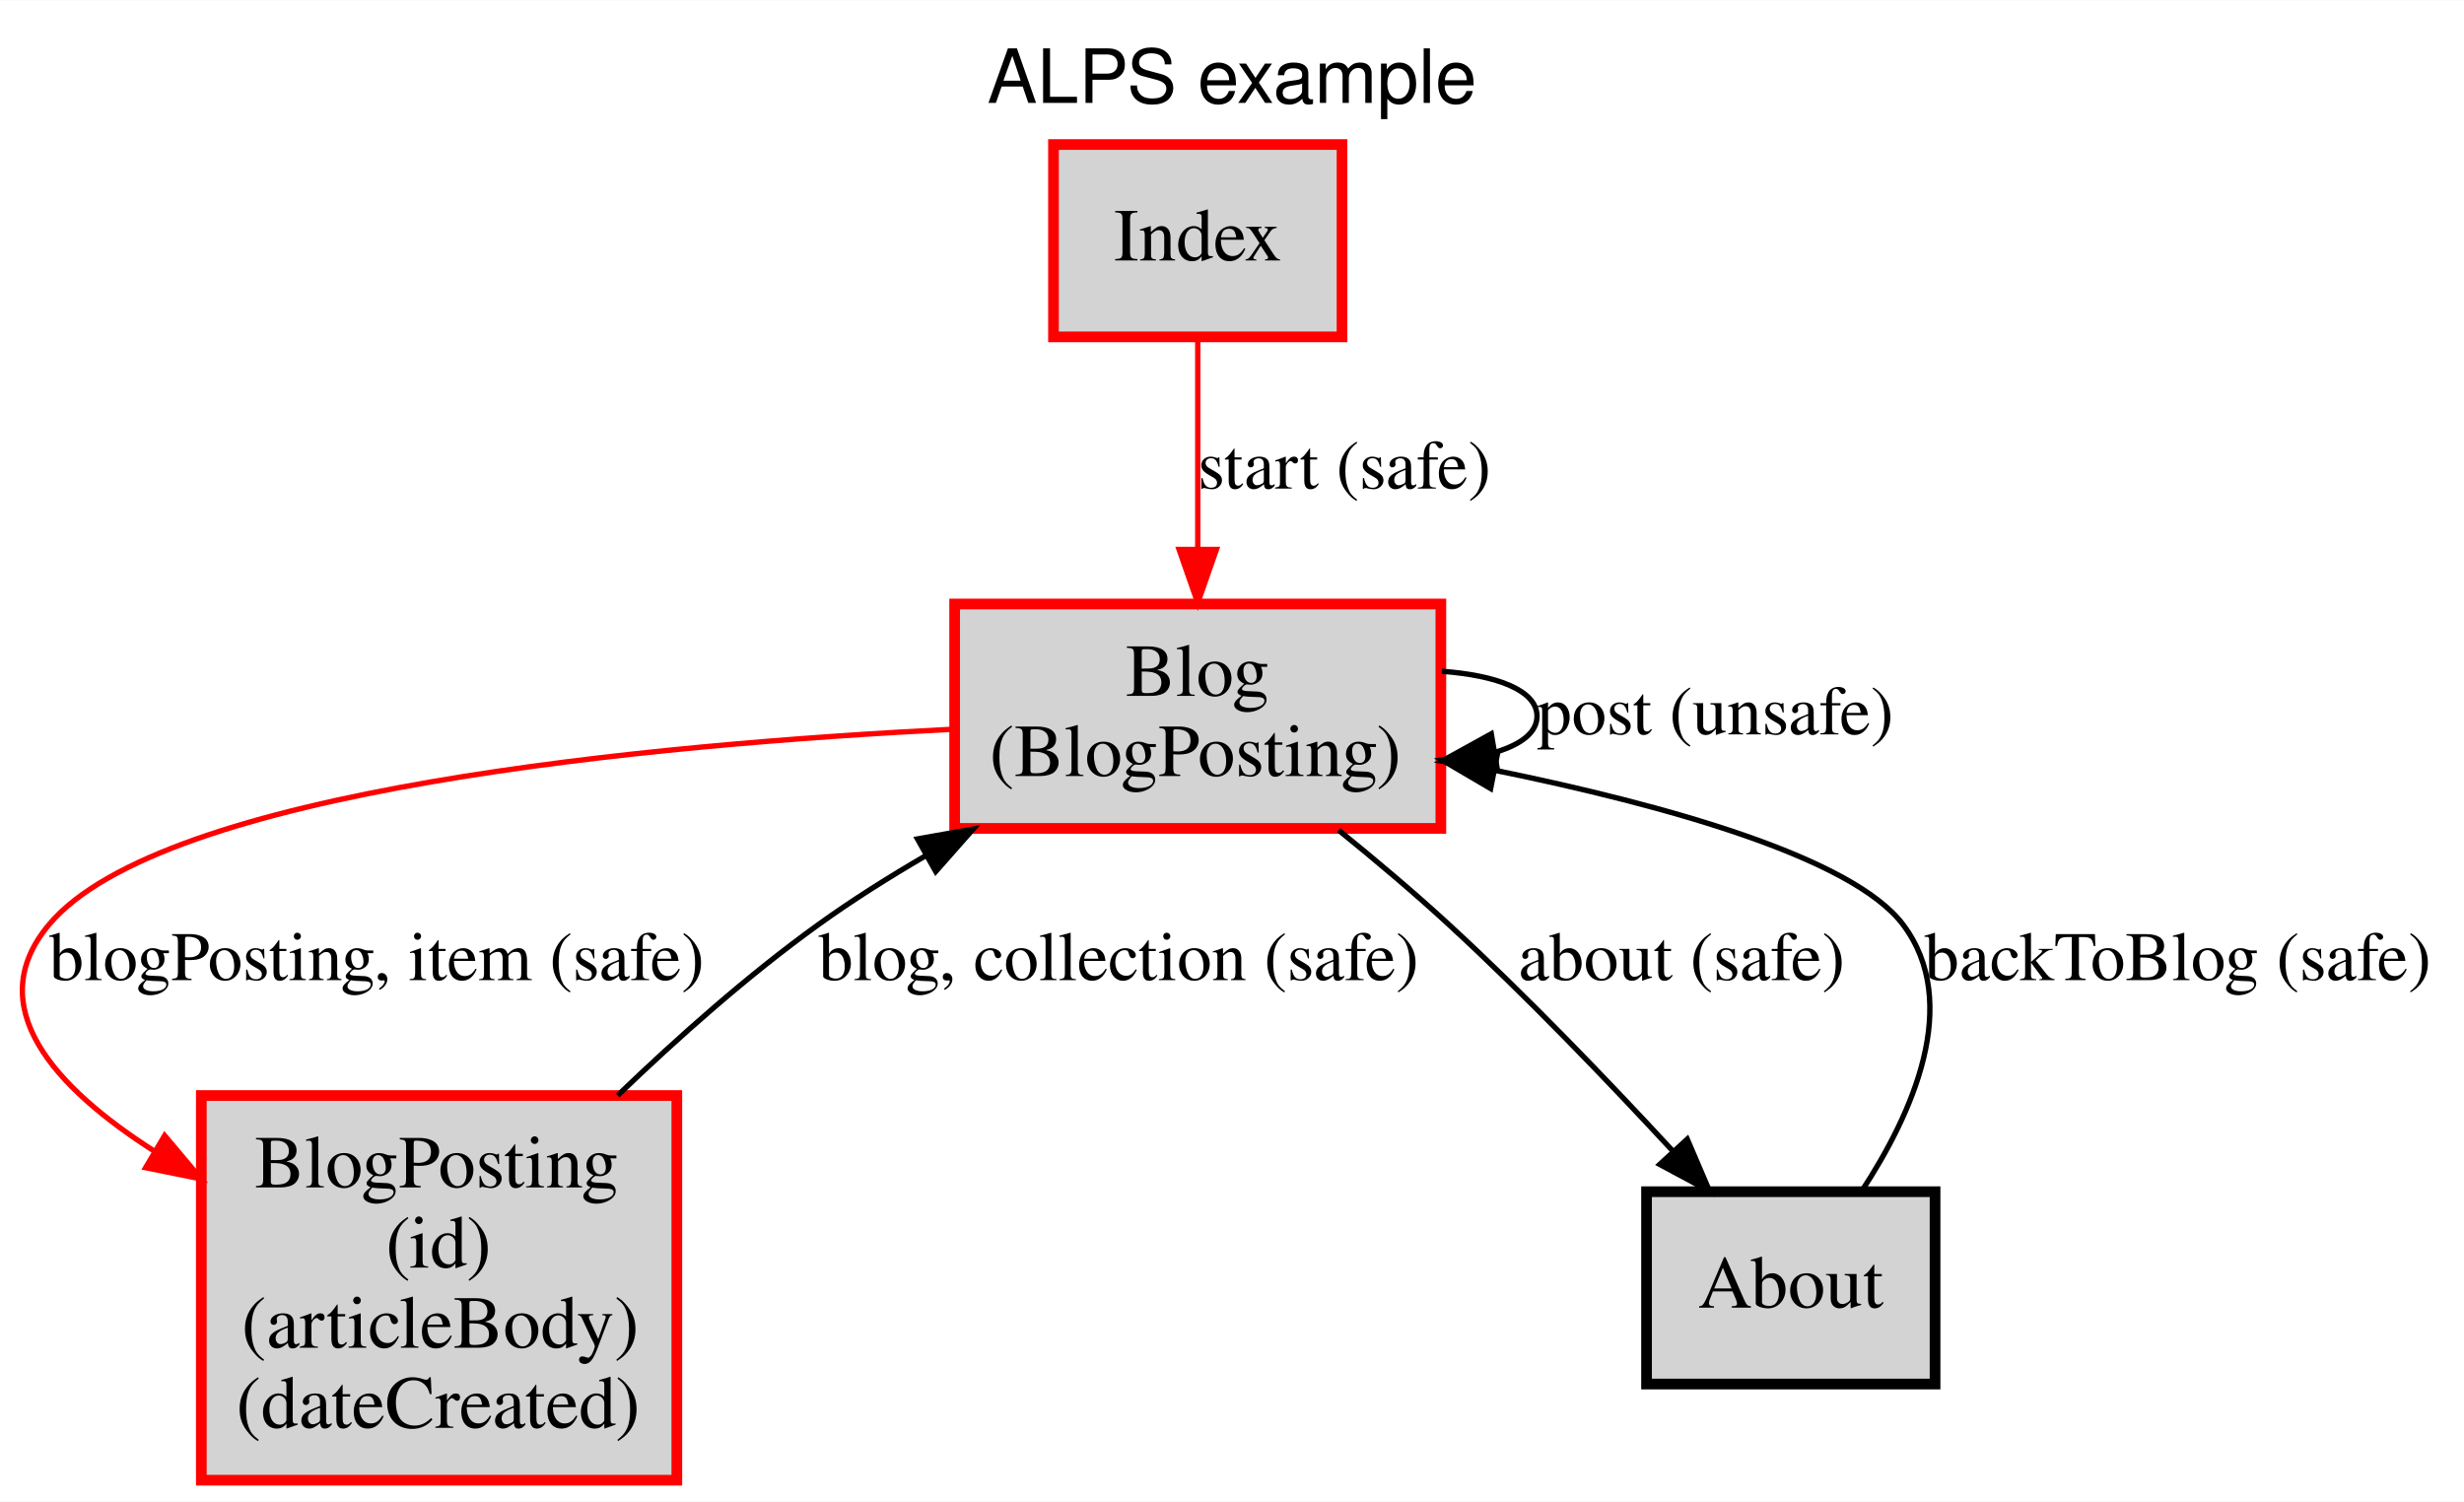
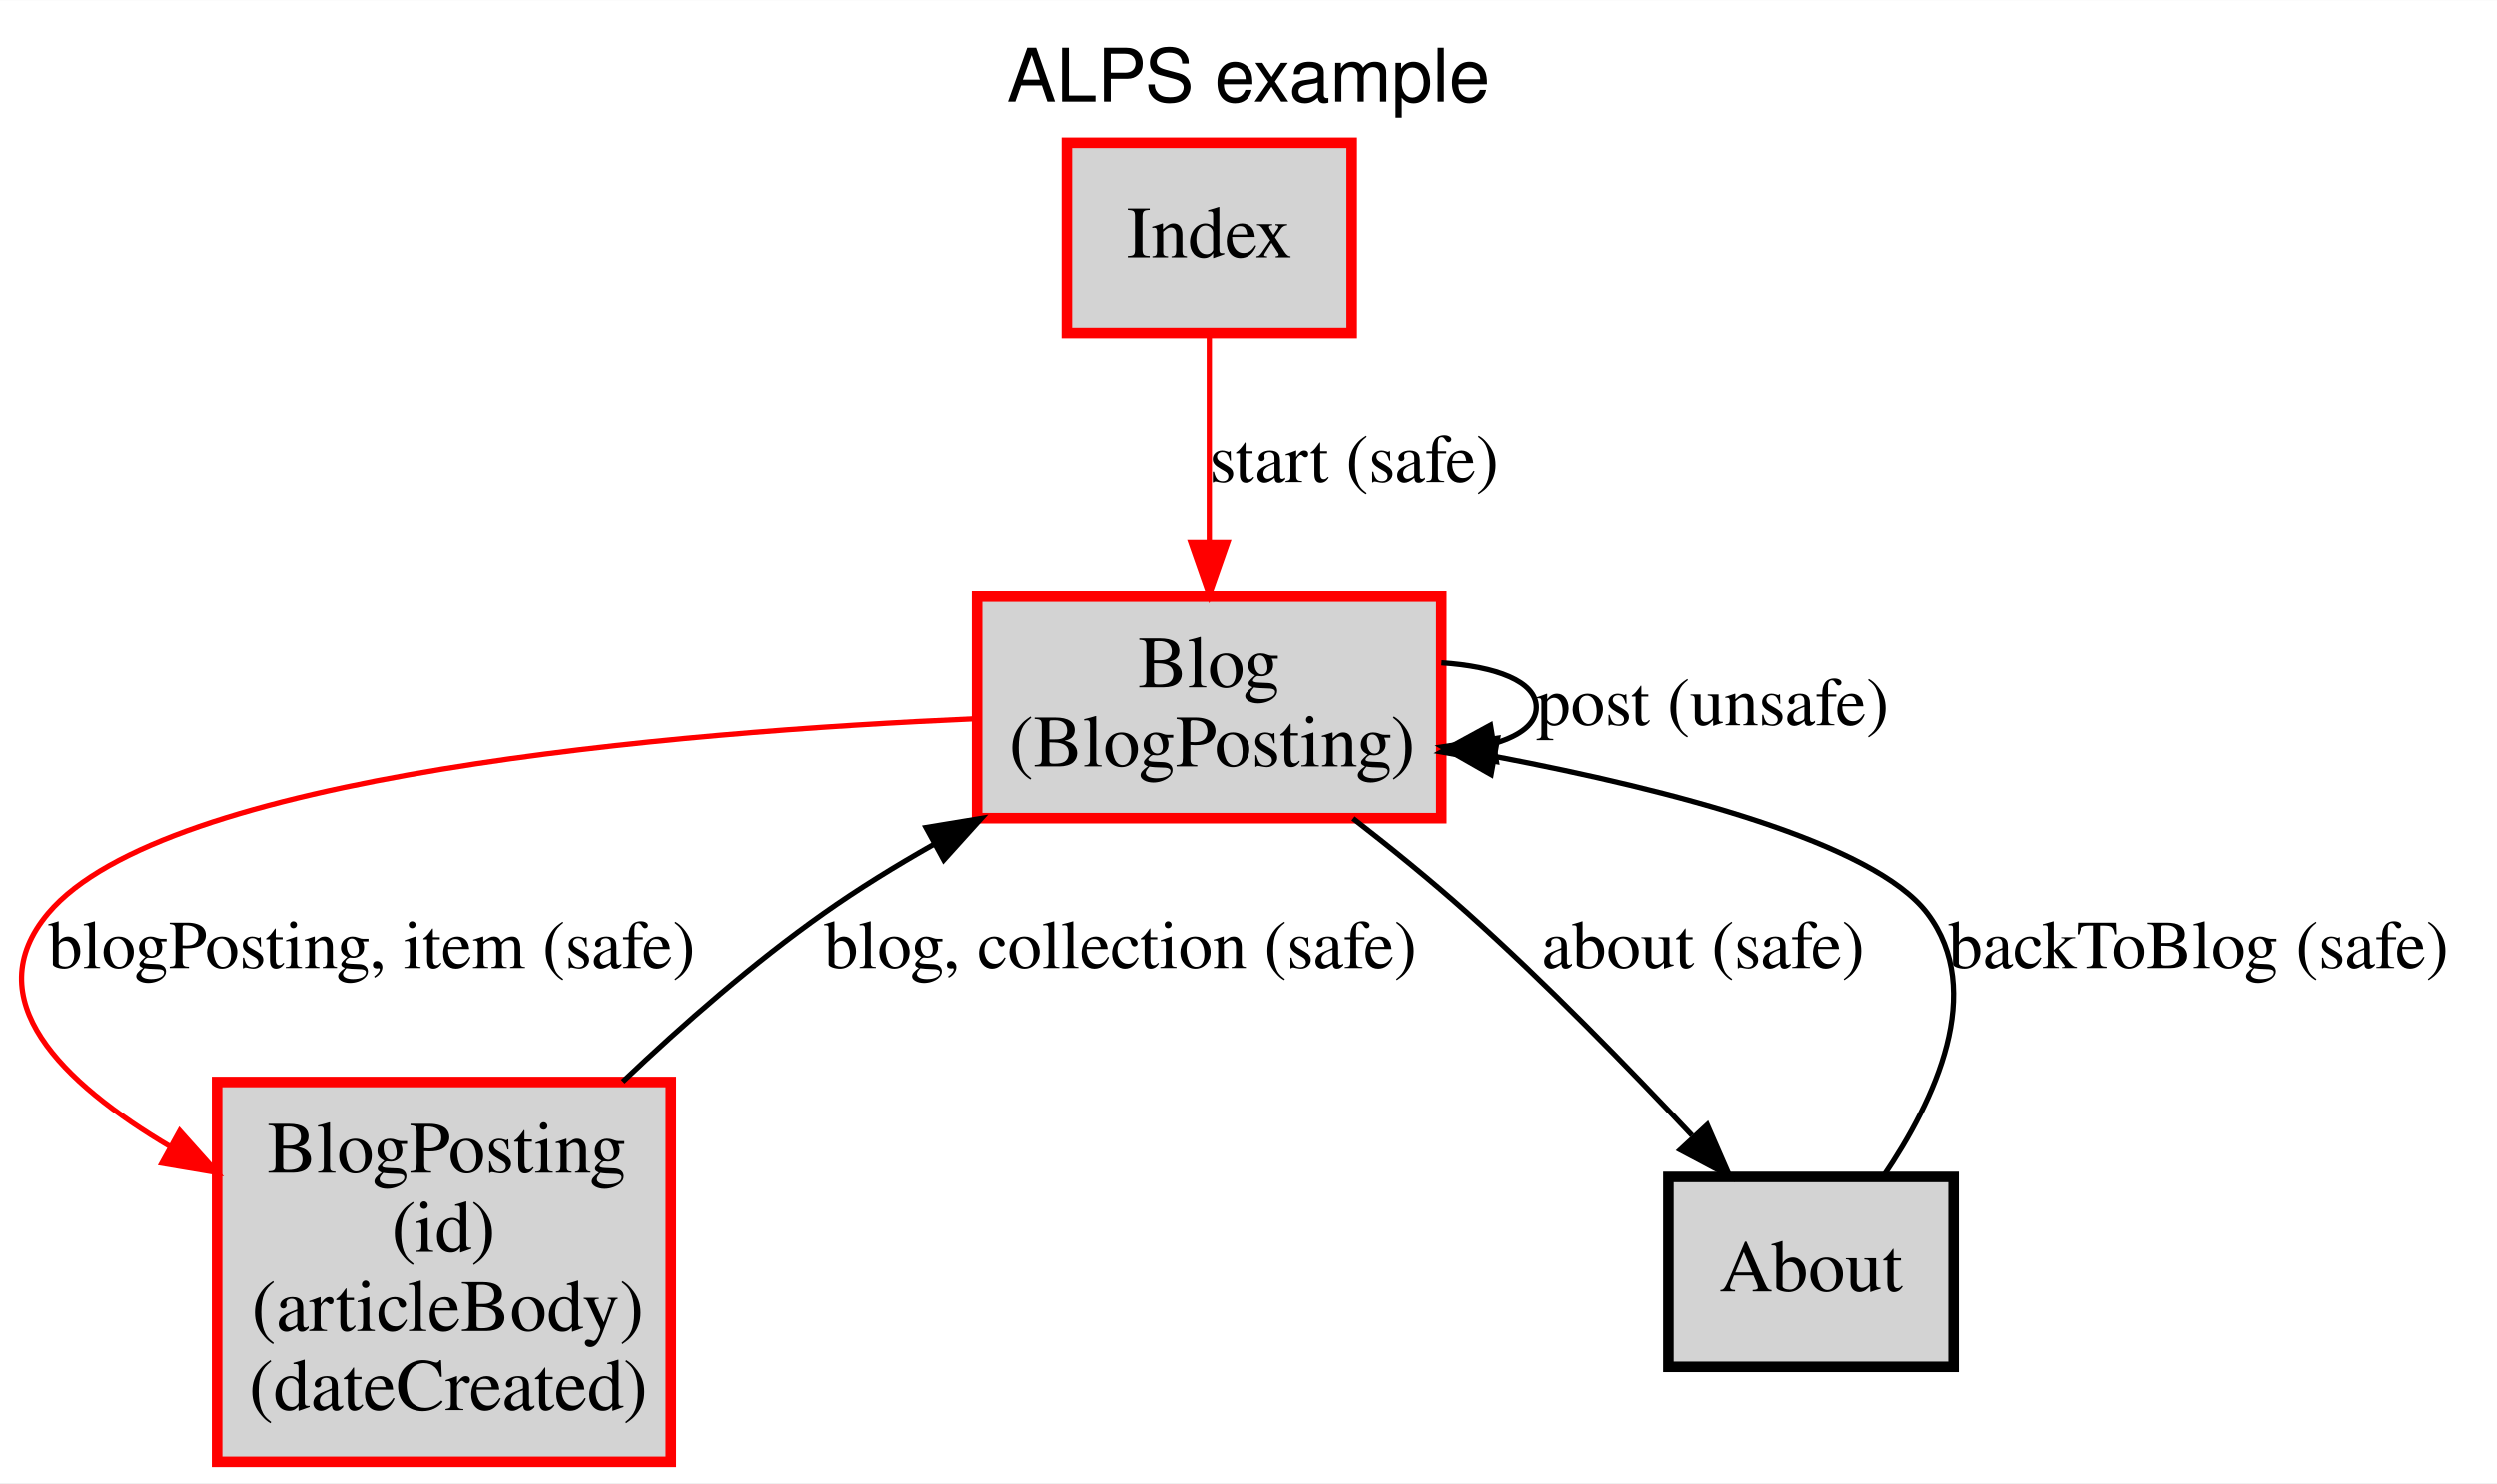
- <svg xmlns="http://www.w3.org/2000/svg" xmlns:xlink="http://www.w3.org/1999/xlink" width="461pt" height="281pt" viewBox="0.00 0.00 461.18 281.00">
+ <svg xmlns="http://www.w3.org/2000/svg" xmlns:xlink="http://www.w3.org/1999/xlink" width="473pt" height="281pt" viewBox="0.00 0.00 473.13 281.00">
  <g id="graph0" class="graph" transform="scale(1 1) rotate(0) translate(4 277)">
    <g id="a_graph0">
      <a xlink:href="index.html" xlink:title="ALPS example" target="_parent">
-         <polygon fill="white" stroke="transparent" points="-4,4 -4,-277 457.18,-277 457.18,4 -4,4" />
-         <text text-anchor="middle" x="226.59" y="-257.8" font-family="Helvetica,sans-Serif" font-size="14.00">ALPS example</text>
+         <polygon fill="white" stroke="transparent" points="-4,4 -4,-277 469.13,-277 469.13,4 -4,4" />
+         <text text-anchor="middle" x="232.56" y="-257.8" font-family="Helvetica,sans-Serif" font-size="14.00">ALPS example</text>
      </a>
    </g>
    <g id="node1" class="node">
      <g id="a_node1">
        <a xlink:href="docs/semantic.Blog.html" xlink:title="&lt;TABLE&gt;" target="_parent">
-           <polygon fill="lightgray" stroke="red" stroke-width="2" points="265.68,-164 174.68,-164 174.68,-122 265.68,-122 265.68,-164" />
-           <text text-anchor="start" x="206.68" y="-146.8" font-family="Times,serif" font-size="14.00">Blog</text>
-           <text text-anchor="start" x="181.18" y="-131.8" font-family="Times,serif" font-size="14.00">(BlogPosting)</text>
+           <polygon fill="lightgray" stroke="red" stroke-width="2" points="269.13,-164 181.13,-164 181.13,-122 269.13,-122 269.13,-164" />
+           <text text-anchor="start" x="211.63" y="-146.8" font-family="Times,serif" font-size="14.00">Blog</text>
+           <text text-anchor="start" x="187.13" y="-131.8" font-family="Times,serif" font-size="14.00">(BlogPosting)</text>
        </a>
      </g>
    </g>
    <g id="edge3" class="edge">
      <g id="a_edge3">
        <a xlink:href="docs/unsafe.post.html" xlink:title="post (unsafe)" target="_parent">
-           <path fill="none" stroke="black" d="M265.85,-151.41C276.15,-150.66 283.68,-147.85 283.68,-143 283.68,-139.97 280.74,-137.74 276.02,-136.3" />
-           <polygon fill="black" stroke="black" points="276.29,-132.8 265.85,-134.59 275.12,-139.7 276.29,-132.8" />
+           <path fill="none" stroke="black" d="M269.15,-151.45C279.49,-150.76 287.13,-147.94 287.13,-143 287.13,-139.91 284.14,-137.65 279.38,-136.22" />
+           <polygon fill="black" stroke="black" points="279.58,-132.71 269.15,-134.55 278.45,-139.62 279.58,-132.71" />
        </a>
      </g>
      <g id="a_edge3-label">
        <a xlink:href="docs/unsafe.post.html" xlink:title="post (unsafe)" target="_parent">
-           <text text-anchor="start" x="283.68" y="-139.6" font-family="Times,serif" font-size="13.00">post (unsafe)</text>
+           <text text-anchor="start" x="287.13" y="-139.6" font-family="Times,serif" font-size="13.00">post (unsafe)</text>
        </a>
      </g>
    </g>
    <g id="node2" class="node">
      <g id="a_node2">
        <a xlink:href="docs/semantic.BlogPosting.html" xlink:title="&lt;TABLE&gt;" target="_parent">
-           <polygon fill="lightgray" stroke="red" stroke-width="2" points="122.68,-72 33.68,-72 33.68,0 122.68,0 122.68,-72" />
-           <text text-anchor="start" x="43.68" y="-54.8" font-family="Times,serif" font-size="14.00">BlogPosting</text>
-           <text text-anchor="start" x="68.18" y="-39.8" font-family="Times,serif" font-size="14.00">(id)</text>
-           <text text-anchor="start" x="41.18" y="-24.8" font-family="Times,serif" font-size="14.00">(articleBody)</text>
-           <text text-anchor="start" x="40.18" y="-9.8" font-family="Times,serif" font-size="14.00">(dateCreated)</text>
+           <polygon fill="lightgray" stroke="red" stroke-width="2" points="123.13,-72 37.13,-72 37.13,0 123.13,0 123.13,-72" />
+           <text text-anchor="start" x="46.63" y="-54.8" font-family="Times,serif" font-size="14.00">BlogPosting</text>
+           <text text-anchor="start" x="70.13" y="-39.8" font-family="Times,serif" font-size="14.00">(id)</text>
+           <text text-anchor="start" x="43.63" y="-24.8" font-family="Times,serif" font-size="14.00">(articleBody)</text>
+           <text text-anchor="start" x="43.13" y="-9.8" font-family="Times,serif" font-size="14.00">(dateCreated)</text>
        </a>
      </g>
    </g>
    <g id="edge4" class="edge">
      <g id="a_edge4">
        <a xlink:href="docs/safe.blogPosting.html" xlink:title="blogPosting, item (safe)" target="_parent">
-           <path fill="none" stroke="red" d="M174.66,-140.58C118.08,-137.74 26.37,-129.27 5.18,-104 -7.63,-88.73 6.11,-73.56 24.99,-61.52" />
-           <polygon fill="red" stroke="red" points="26.82,-64.51 33.64,-56.4 23.25,-58.49 26.82,-64.51" />
+           <path fill="none" stroke="red" d="M181.03,-140.85C123.39,-138.31 27.16,-130.16 5.13,-104 -8.51,-87.8 7.61,-71.91 28.35,-59.68" />
+           <polygon fill="red" stroke="red" points="30.06,-62.73 37.12,-54.83 26.67,-56.6 30.06,-62.73" />
        </a>
      </g>
      <g id="a_edge4-label">
        <a xlink:href="docs/safe.blogPosting.html" xlink:title="blogPosting, item (safe)" target="_parent">
-           <text text-anchor="start" x="5.18" y="-93.6" font-family="Times,serif" font-size="13.00">blogPosting, item (safe)</text>
+           <text text-anchor="start" x="5.13" y="-93.6" font-family="Times,serif" font-size="13.00">blogPosting, item (safe)</text>
        </a>
      </g>
    </g>
    <g id="node3" class="node">
      <g id="a_node3">
        <a xlink:href="docs/semantic.About.html" xlink:title="About" target="_parent">
-           <polygon fill="lightgray" stroke="black" stroke-width="2" points="358.18,-54 304.18,-54 304.18,-18 358.18,-18 358.18,-54" />
-           <text text-anchor="middle" x="331.18" y="-32.3" font-family="Times,serif" font-size="14.00">About</text>
+           <polygon fill="lightgray" stroke="black" stroke-width="2" points="366.13,-54 312.13,-54 312.13,-18 366.13,-18 366.13,-54" />
+           <text text-anchor="middle" x="339.13" y="-32.3" font-family="Times,serif" font-size="14.00">About</text>
        </a>
      </g>
    </g>
    <g id="edge2" class="edge">
      <g id="a_edge2">
        <a xlink:href="docs/safe.about.html" xlink:title="about (safe)" target="_parent">
-           <path fill="none" stroke="black" d="M246.54,-121.67C253.41,-116.11 260.7,-109.97 267.18,-104 281.69,-90.65 296.97,-74.72 308.97,-61.75" />
-           <polygon fill="black" stroke="black" points="311.8,-63.84 315.97,-54.1 306.64,-59.11 311.8,-63.84" />
+           <path fill="none" stroke="black" d="M252.38,-121.95C259.62,-116.34 267.31,-110.1 274.13,-104 288.93,-90.75 304.45,-74.83 316.62,-61.84" />
+           <polygon fill="black" stroke="black" points="319.49,-63.88 323.72,-54.17 314.36,-59.13 319.49,-63.88" />
        </a>
      </g>
      <g id="a_edge2-label">
        <a xlink:href="docs/safe.about.html" xlink:title="about (safe)" target="_parent">
-           <text text-anchor="start" x="280.18" y="-93.6" font-family="Times,serif" font-size="13.00">about (safe)</text>
+           <text text-anchor="start" x="288.13" y="-93.6" font-family="Times,serif" font-size="13.00">about (safe)</text>
        </a>
      </g>
    </g>
    <g id="edge5" class="edge">
      <g id="a_edge5">
        <a xlink:href="docs/safe.blog.html" xlink:title="blog, collection (safe)" target="_parent">
-           <path fill="none" stroke="black" d="M111.6,-72.01C122.97,-82.94 136.11,-94.59 149.18,-104 155.48,-108.54 162.39,-112.89 169.35,-116.94" />
-           <polygon fill="black" stroke="black" points="167.72,-120.03 178.15,-121.88 171.14,-113.93 167.72,-120.03" />
+           <path fill="none" stroke="black" d="M114.02,-72.07C125.54,-83.01 138.87,-94.65 152.13,-104 158.61,-108.58 165.72,-112.96 172.87,-117.01" />
+           <polygon fill="black" stroke="black" points="171.46,-120.23 181.92,-121.96 174.82,-114.09 171.46,-120.23" />
        </a>
      </g>
      <g id="a_edge5-label">
        <a xlink:href="docs/safe.blog.html" xlink:title="blog, collection (safe)" target="_parent">
-           <text text-anchor="start" x="149.18" y="-93.6" font-family="Times,serif" font-size="13.00">blog, collection (safe)</text>
+           <text text-anchor="start" x="152.13" y="-93.6" font-family="Times,serif" font-size="13.00">blog, collection (safe)</text>
        </a>
      </g>
    </g>
    <g id="edge1" class="edge">
      <g id="a_edge1">
        <a xlink:href="docs/safe.backToBlog.html" xlink:title="backToBlog (safe)" target="_parent">
-           <path fill="none" stroke="black" d="M344.47,-54.15C353.96,-68.63 363.25,-89.29 352.18,-104 342.67,-116.64 307.58,-126.38 275.97,-132.84" />
-           <polygon fill="black" stroke="black" points="275,-129.46 265.86,-134.82 276.35,-136.33 275,-129.46" />
+           <path fill="none" stroke="black" d="M352.83,-54.14C362.64,-68.61 372.3,-89.27 361.13,-104 350.99,-117.36 312.83,-127.3 279.5,-133.65" />
+           <polygon fill="black" stroke="black" points="278.56,-130.26 269.35,-135.51 279.81,-137.15 278.56,-130.26" />
        </a>
      </g>
      <g id="a_edge1-label">
        <a xlink:href="docs/safe.backToBlog.html" xlink:title="backToBlog (safe)" target="_parent">
-           <text text-anchor="start" x="356.18" y="-93.6" font-family="Times,serif" font-size="13.00">backToBlog (safe)</text>
+           <text text-anchor="start" x="365.13" y="-93.6" font-family="Times,serif" font-size="13.00">backToBlog (safe)</text>
        </a>
      </g>
    </g>
    <g id="node4" class="node">
      <g id="a_node4">
        <a xlink:href="docs/semantic.Index.html" xlink:title="Index" target="_parent">
-           <polygon fill="lightgray" stroke="red" stroke-width="2" points="247.18,-250 193.18,-250 193.18,-214 247.18,-214 247.18,-250" />
-           <text text-anchor="middle" x="220.18" y="-228.3" font-family="Times,serif" font-size="14.00">Index</text>
+           <polygon fill="lightgray" stroke="red" stroke-width="2" points="252.13,-250 198.13,-250 198.13,-214 252.13,-214 252.13,-250" />
+           <text text-anchor="middle" x="225.13" y="-228.3" font-family="Times,serif" font-size="14.00">Index</text>
        </a>
      </g>
    </g>
    <g id="edge6" class="edge">
      <g id="a_edge6">
        <a xlink:href="docs/safe.start.html" xlink:title="start (safe)" target="_parent">
-           <path fill="none" stroke="red" d="M220.18,-213.81C220.18,-202.56 220.18,-187.54 220.18,-174.32" />
-           <polygon fill="red" stroke="red" points="223.68,-174.21 220.18,-164.21 216.68,-174.21 223.68,-174.21" />
+           <path fill="none" stroke="red" d="M225.13,-213.81C225.13,-202.56 225.13,-187.54 225.13,-174.32" />
+           <polygon fill="red" stroke="red" points="228.63,-174.21 225.13,-164.21 221.63,-174.21 228.63,-174.21" />
        </a>
      </g>
      <g id="a_edge6-label">
        <a xlink:href="docs/safe.start.html" xlink:title="start (safe)" target="_parent">
-           <text text-anchor="start" x="220.18" y="-185.6" font-family="Times,serif" font-size="13.00">start (safe)</text>
+           <text text-anchor="start" x="225.13" y="-185.6" font-family="Times,serif" font-size="13.00">start (safe)</text>
        </a>
      </g>
    </g>
  </g>
</svg>
